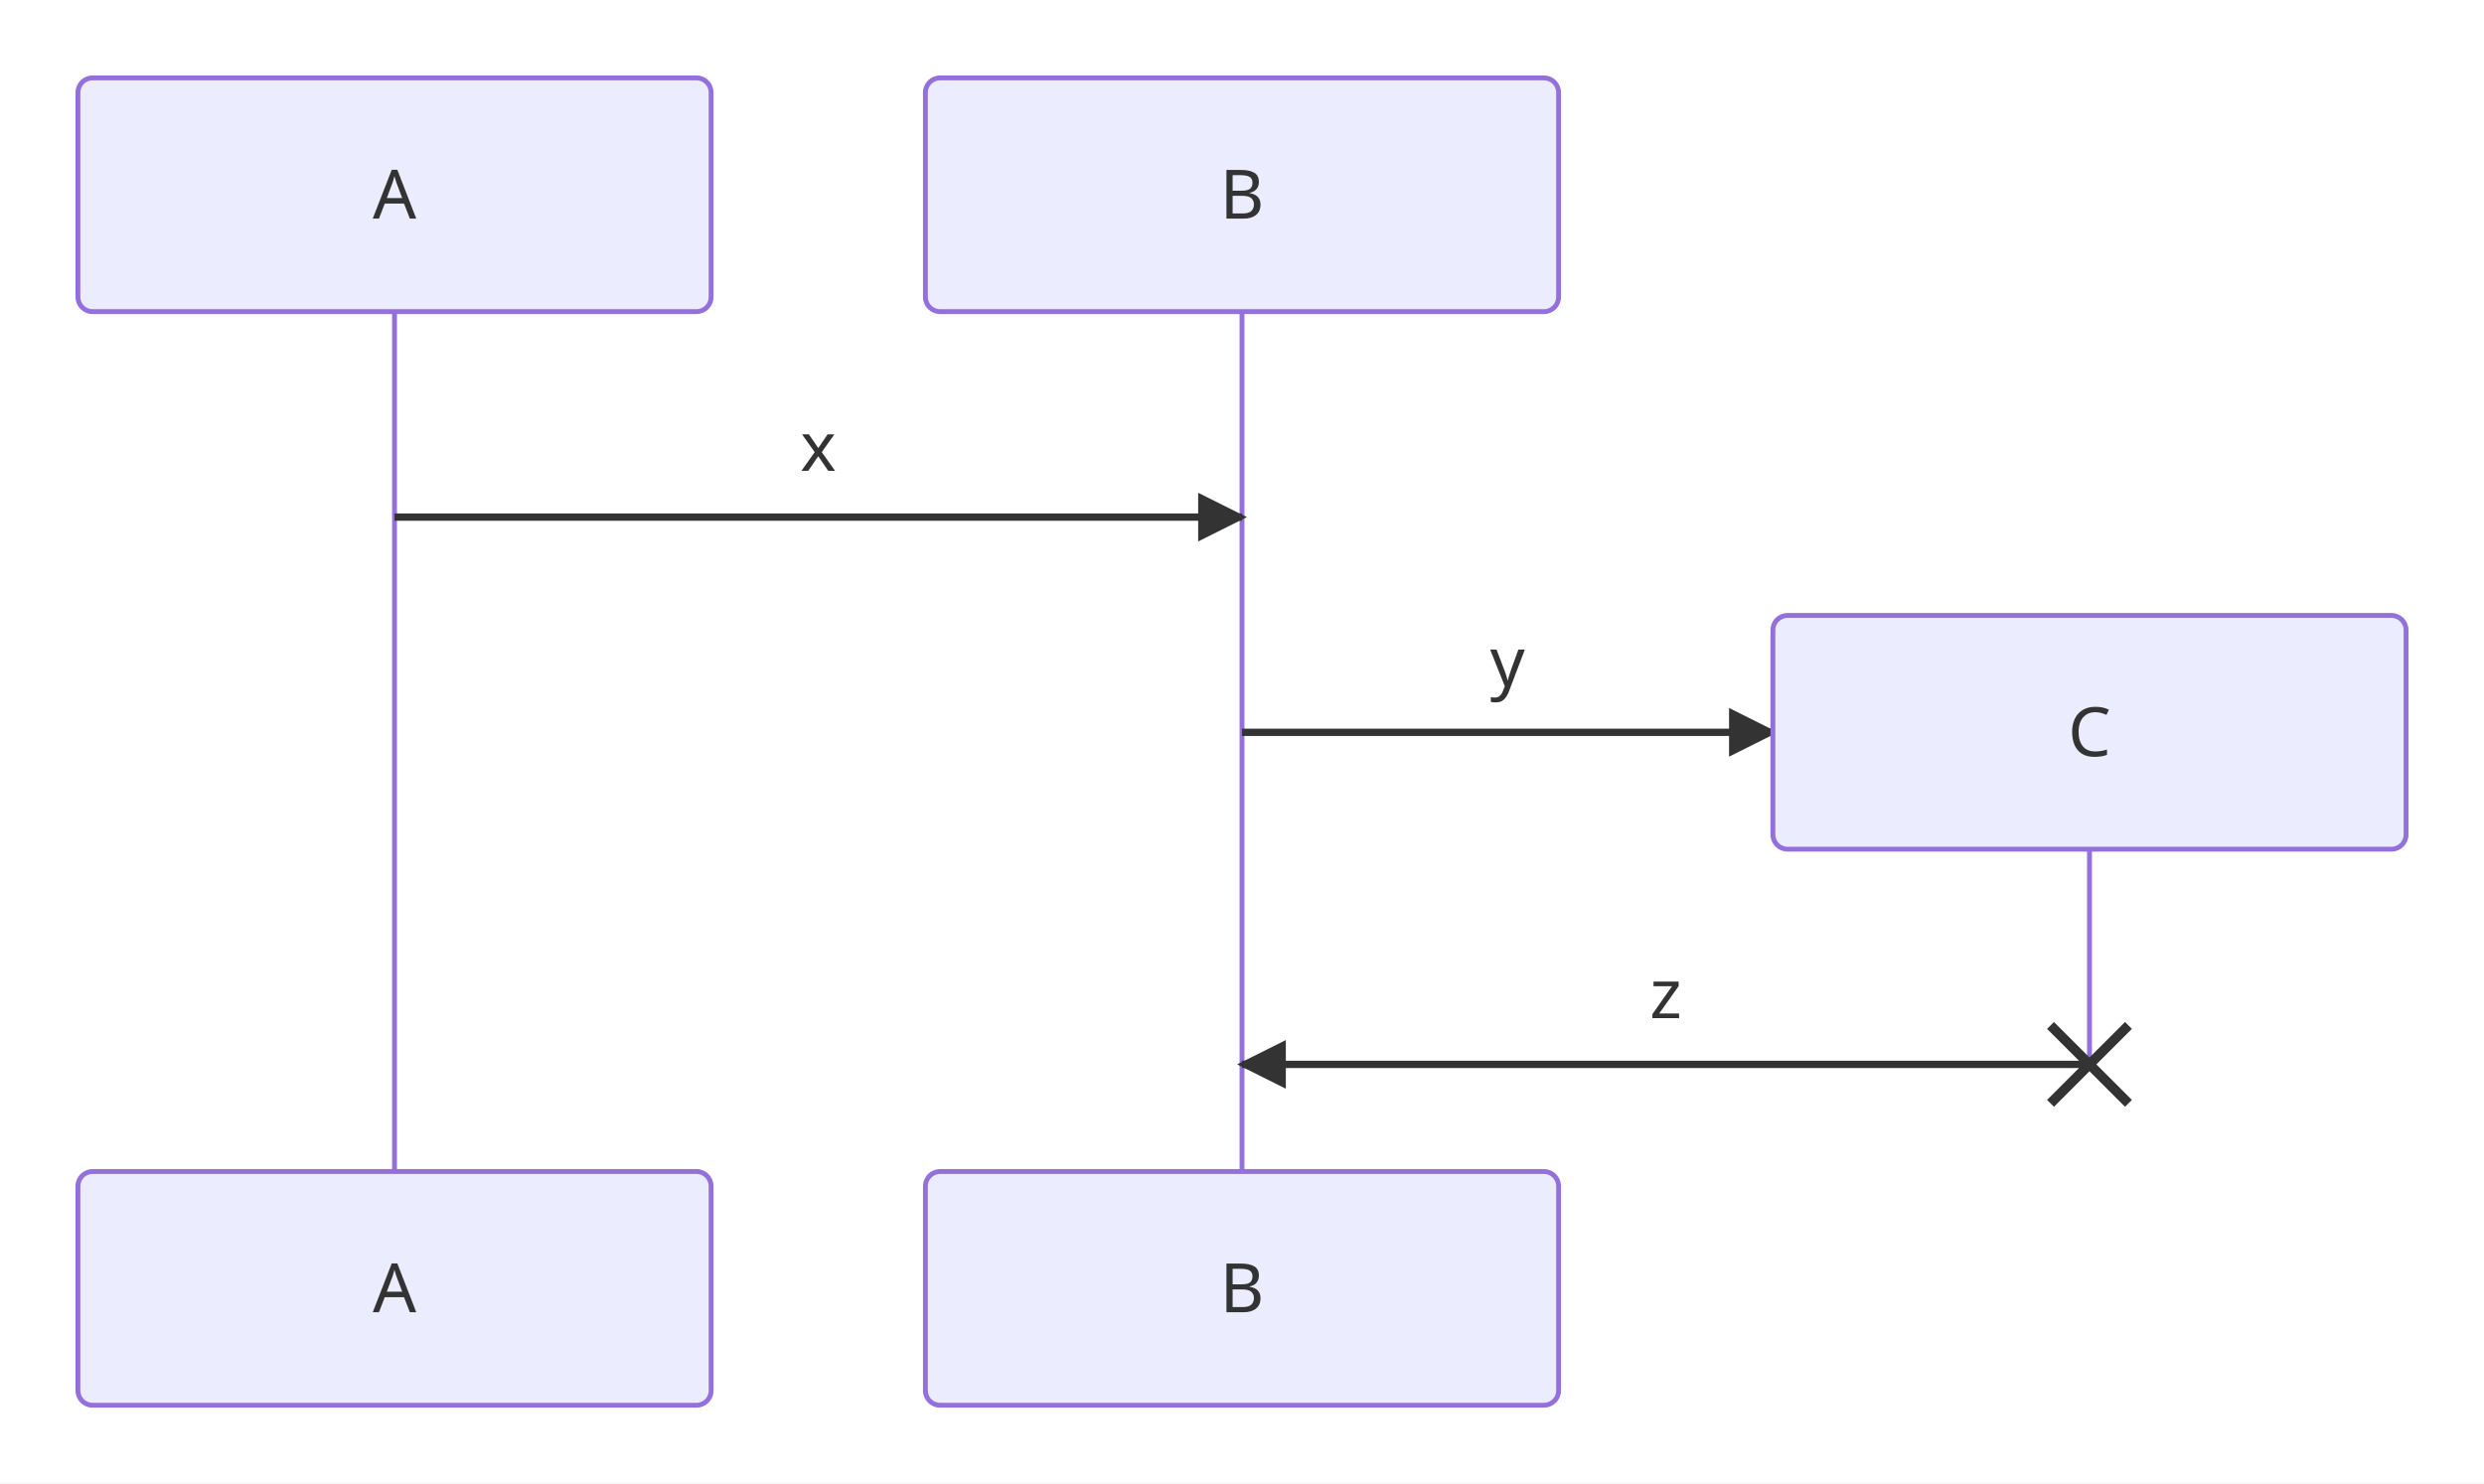
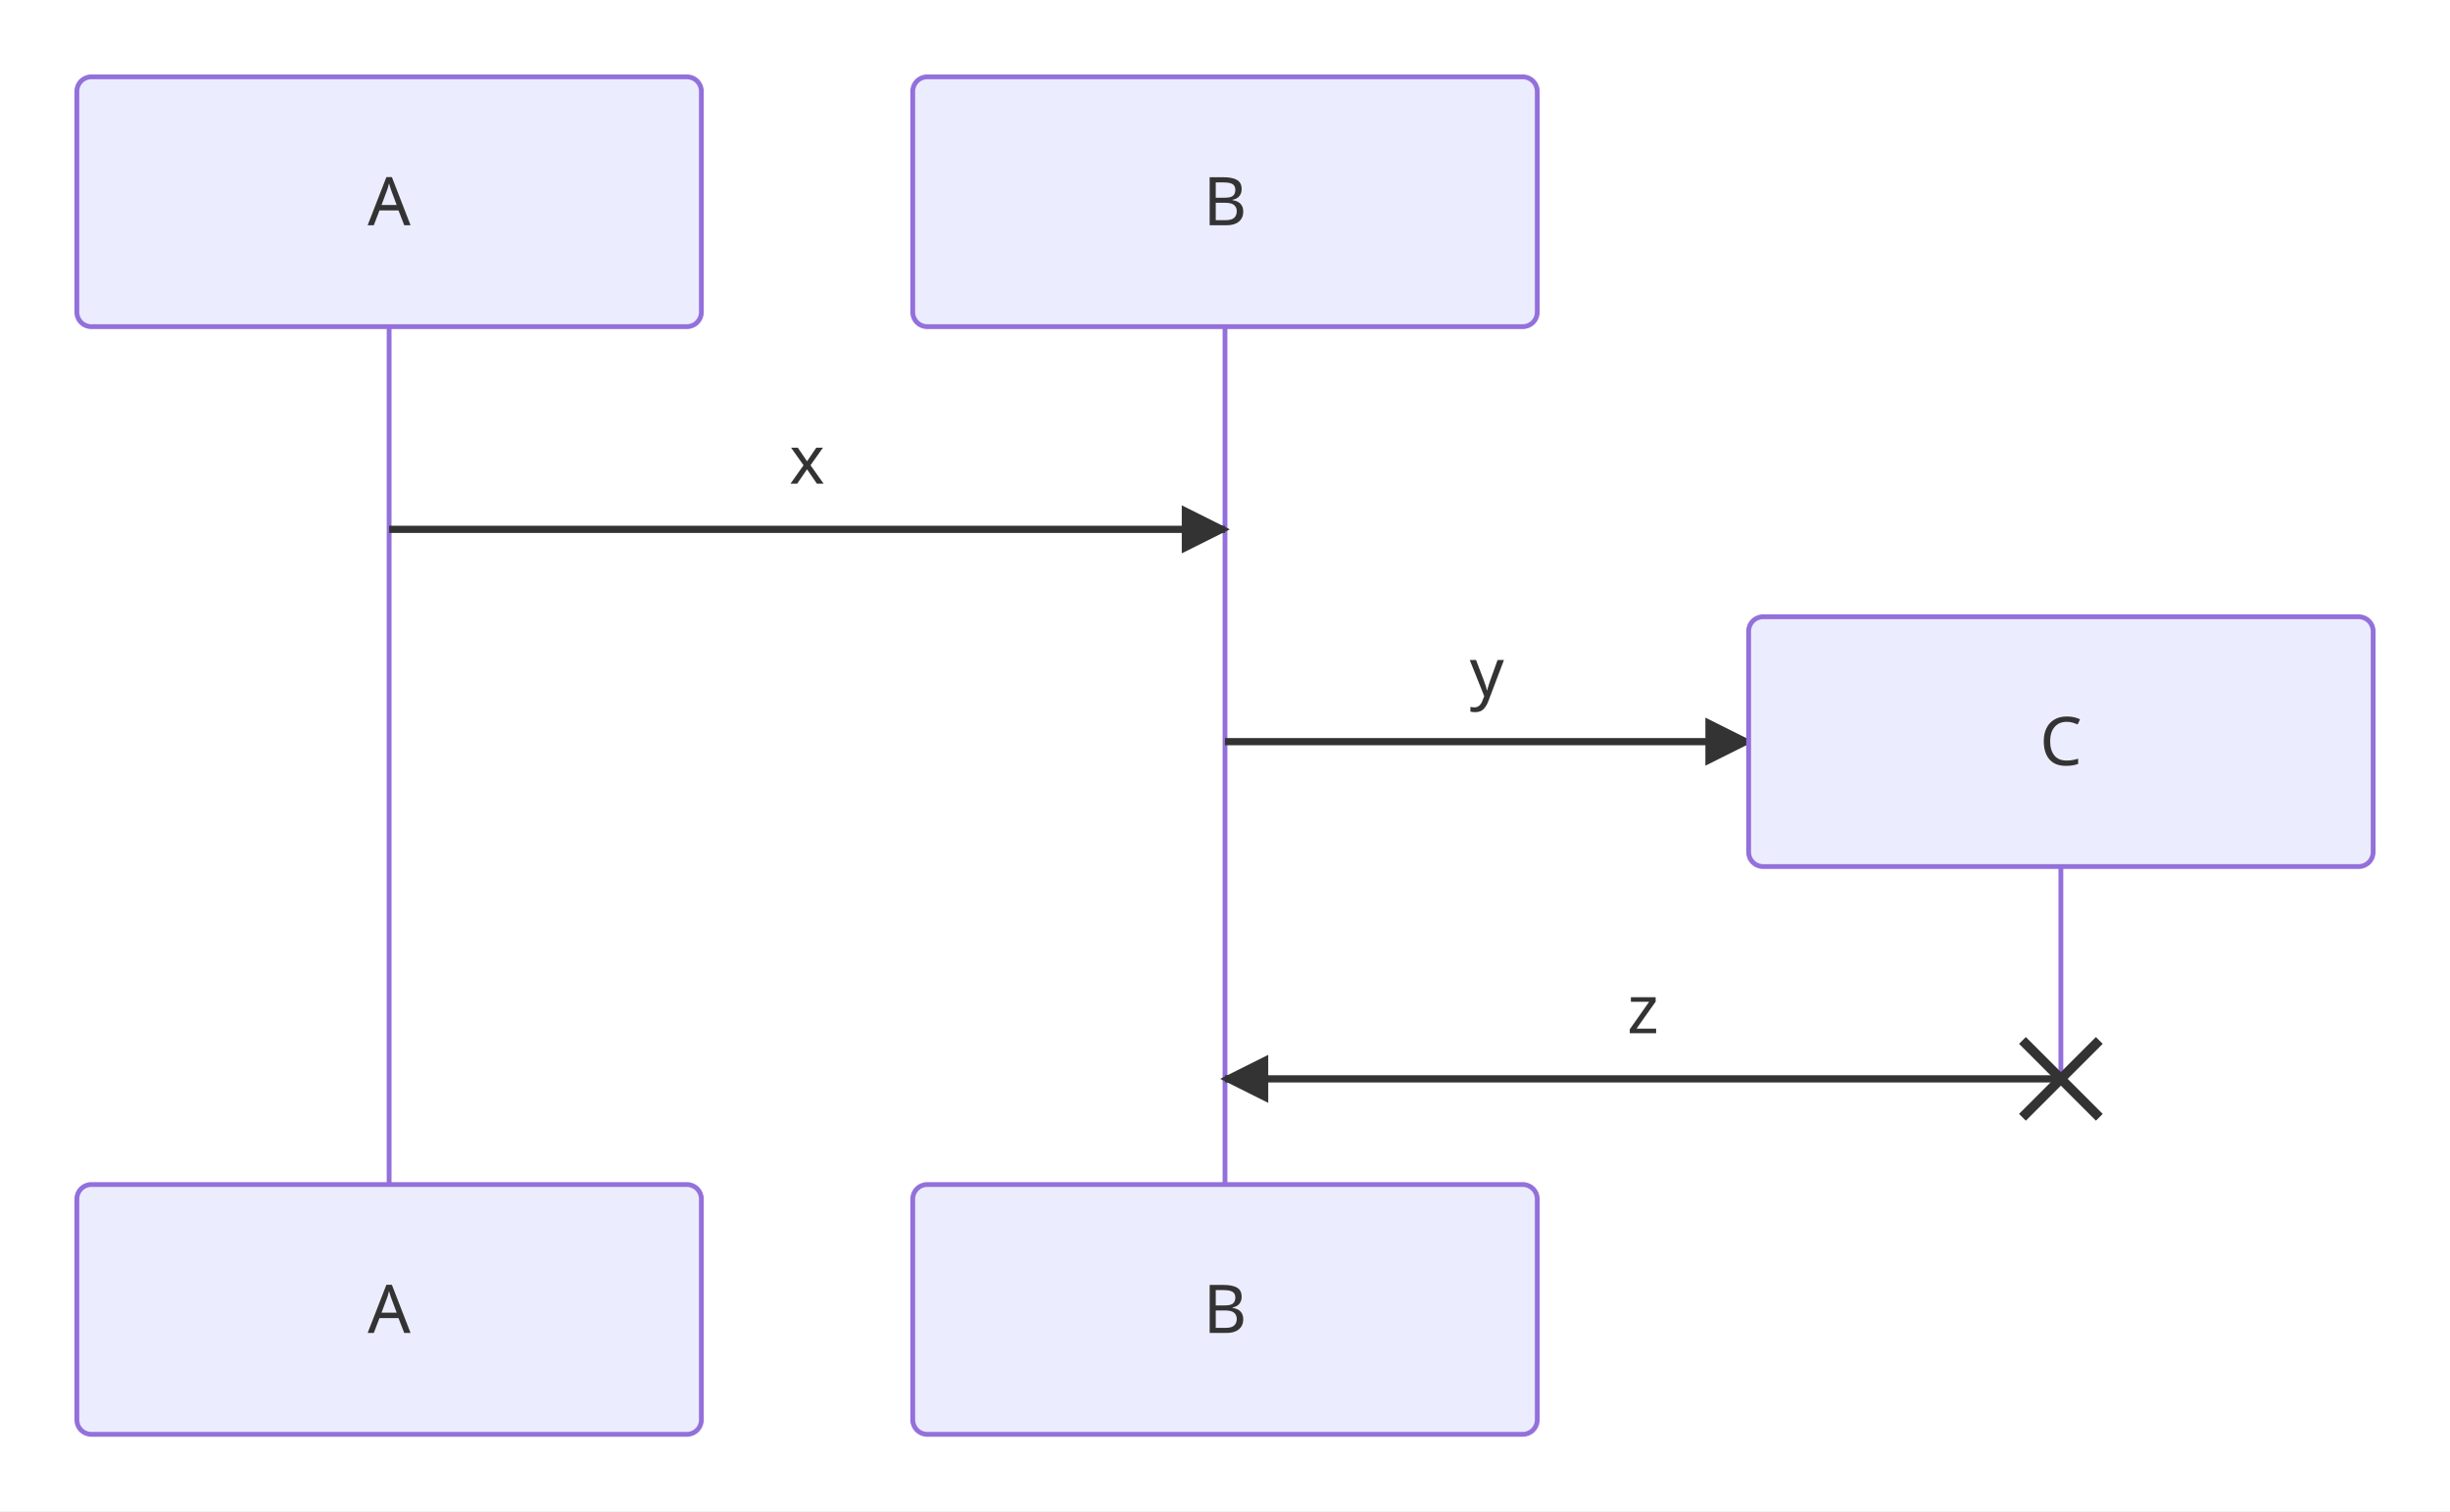
- <svg xmlns="http://www.w3.org/2000/svg" width="510" height="304.6" viewBox="0 0 510 304.6" font-family="sans-serif" font-size="14">
+ <svg xmlns="http://www.w3.org/2000/svg" width="510" height="314.6" viewBox="0 0 510 314.6" font-family="sans-serif" font-size="14">
  <defs>
    <marker id="ms8my4z-seq-arrow" viewBox="0 0 10 10" refX="9" refY="5" markerUnits="userSpaceOnUse" markerWidth="10" markerHeight="10" orient="auto-start-reverse">
      <path d="M0,0 L10,5 L0,10 z" fill="#333333" />
    </marker>
    <marker id="ms8my4z-seq-open" viewBox="0 0 10 10" refX="9" refY="5" markerUnits="userSpaceOnUse" markerWidth="11" markerHeight="11" orient="auto-start-reverse">
      <path d="M1,1 L9,5 L1,9" fill="none" stroke="#333333" stroke-width="1.5" />
    </marker>
  </defs>
  <rect width="100%" height="100%" fill="#ffffff" />
  <g transform="translate(16,16)">
-     <line x1="65" y1="48" x2="65" y2="224.6" stroke="#9370DB" />
-     <line x1="239" y1="48" x2="239" y2="224.6" stroke="#9370DB" />
-     <line x1="413" y1="158.4" x2="413" y2="202.6" stroke="#9370DB" />
-     <line x1="65" y1="90.2" x2="239" y2="90.2" stroke="#333333" stroke-width="1.5" marker-end="url(#ms8my4z-seq-arrow)" />
-     <text x="152" y="80.7" fill="#333333" text-anchor="middle">x</text>
-     <line x1="239" y1="134.4" x2="348" y2="134.4" stroke="#333333" stroke-width="1.5" marker-end="url(#ms8my4z-seq-arrow)" />
-     <text x="293.5" y="124.9" fill="#333333" text-anchor="middle">y</text>
-     <line x1="413" y1="202.6" x2="239" y2="202.6" stroke="#333333" stroke-width="1.5" marker-end="url(#ms8my4z-seq-arrow)" />
-     <text x="326" y="193.1" fill="#333333" text-anchor="middle">z</text>
-     <rect x="0" y="0" width="130" height="48" rx="3" fill="#ECECFF" stroke="#9370DB" />
-     <text x="65" y="28.9" fill="#333333" text-anchor="middle">A</text>
-     <rect x="0" y="224.6" width="130" height="48" rx="3" fill="#ECECFF" stroke="#9370DB" />
-     <text x="65" y="253.5" fill="#333333" text-anchor="middle">A</text>
-     <rect x="174" y="0" width="130" height="48" rx="3" fill="#ECECFF" stroke="#9370DB" />
-     <text x="239" y="28.9" fill="#333333" text-anchor="middle">B</text>
-     <rect x="174" y="224.6" width="130" height="48" rx="3" fill="#ECECFF" stroke="#9370DB" />
-     <text x="239" y="253.5" fill="#333333" text-anchor="middle">B</text>
-     <rect x="348" y="110.4" width="130" height="48" rx="3" fill="#ECECFF" stroke="#9370DB" />
-     <text x="413" y="139.3" fill="#333333" text-anchor="middle">C</text>
-     <path d="M405,194.6 L421,210.6 M405,210.6 L421,194.6" stroke="#333333" stroke-width="2" />
+     <line x1="65" y1="52" x2="65" y2="230.6" stroke="#9370DB" />
+     <line x1="239" y1="52" x2="239" y2="230.6" stroke="#9370DB" />
+     <line x1="413" y1="164.4" x2="413" y2="208.6" stroke="#9370DB" />
+     <line x1="65" y1="94.2" x2="239" y2="94.2" stroke="#333333" stroke-width="1.5" marker-end="url(#ms8my4z-seq-arrow)" />
+     <text x="152" y="84.7" fill="#333333" text-anchor="middle">x</text>
+     <line x1="239" y1="138.4" x2="348" y2="138.4" stroke="#333333" stroke-width="1.5" marker-end="url(#ms8my4z-seq-arrow)" />
+     <text x="293.5" y="128.9" fill="#333333" text-anchor="middle">y</text>
+     <line x1="413" y1="208.6" x2="239" y2="208.6" stroke="#333333" stroke-width="1.5" marker-end="url(#ms8my4z-seq-arrow)" />
+     <text x="326" y="199.1" fill="#333333" text-anchor="middle">z</text>
+     <rect x="0" y="0" width="130" height="52" rx="3" fill="#ECECFF" stroke="#9370DB" />
+     <text x="65" y="30.9" fill="#333333" text-anchor="middle">A</text>
+     <rect x="0" y="230.6" width="130" height="52" rx="3" fill="#ECECFF" stroke="#9370DB" />
+     <text x="65" y="261.5" fill="#333333" text-anchor="middle">A</text>
+     <rect x="174" y="0" width="130" height="52" rx="3" fill="#ECECFF" stroke="#9370DB" />
+     <text x="239" y="30.9" fill="#333333" text-anchor="middle">B</text>
+     <rect x="174" y="230.6" width="130" height="52" rx="3" fill="#ECECFF" stroke="#9370DB" />
+     <text x="239" y="261.5" fill="#333333" text-anchor="middle">B</text>
+     <rect x="348" y="112.4" width="130" height="52" rx="3" fill="#ECECFF" stroke="#9370DB" />
+     <text x="413" y="143.3" fill="#333333" text-anchor="middle">C</text>
+     <path d="M405,200.6 L421,216.6 M405,216.6 L421,200.6" stroke="#333333" stroke-width="2" />
  </g>
</svg>
